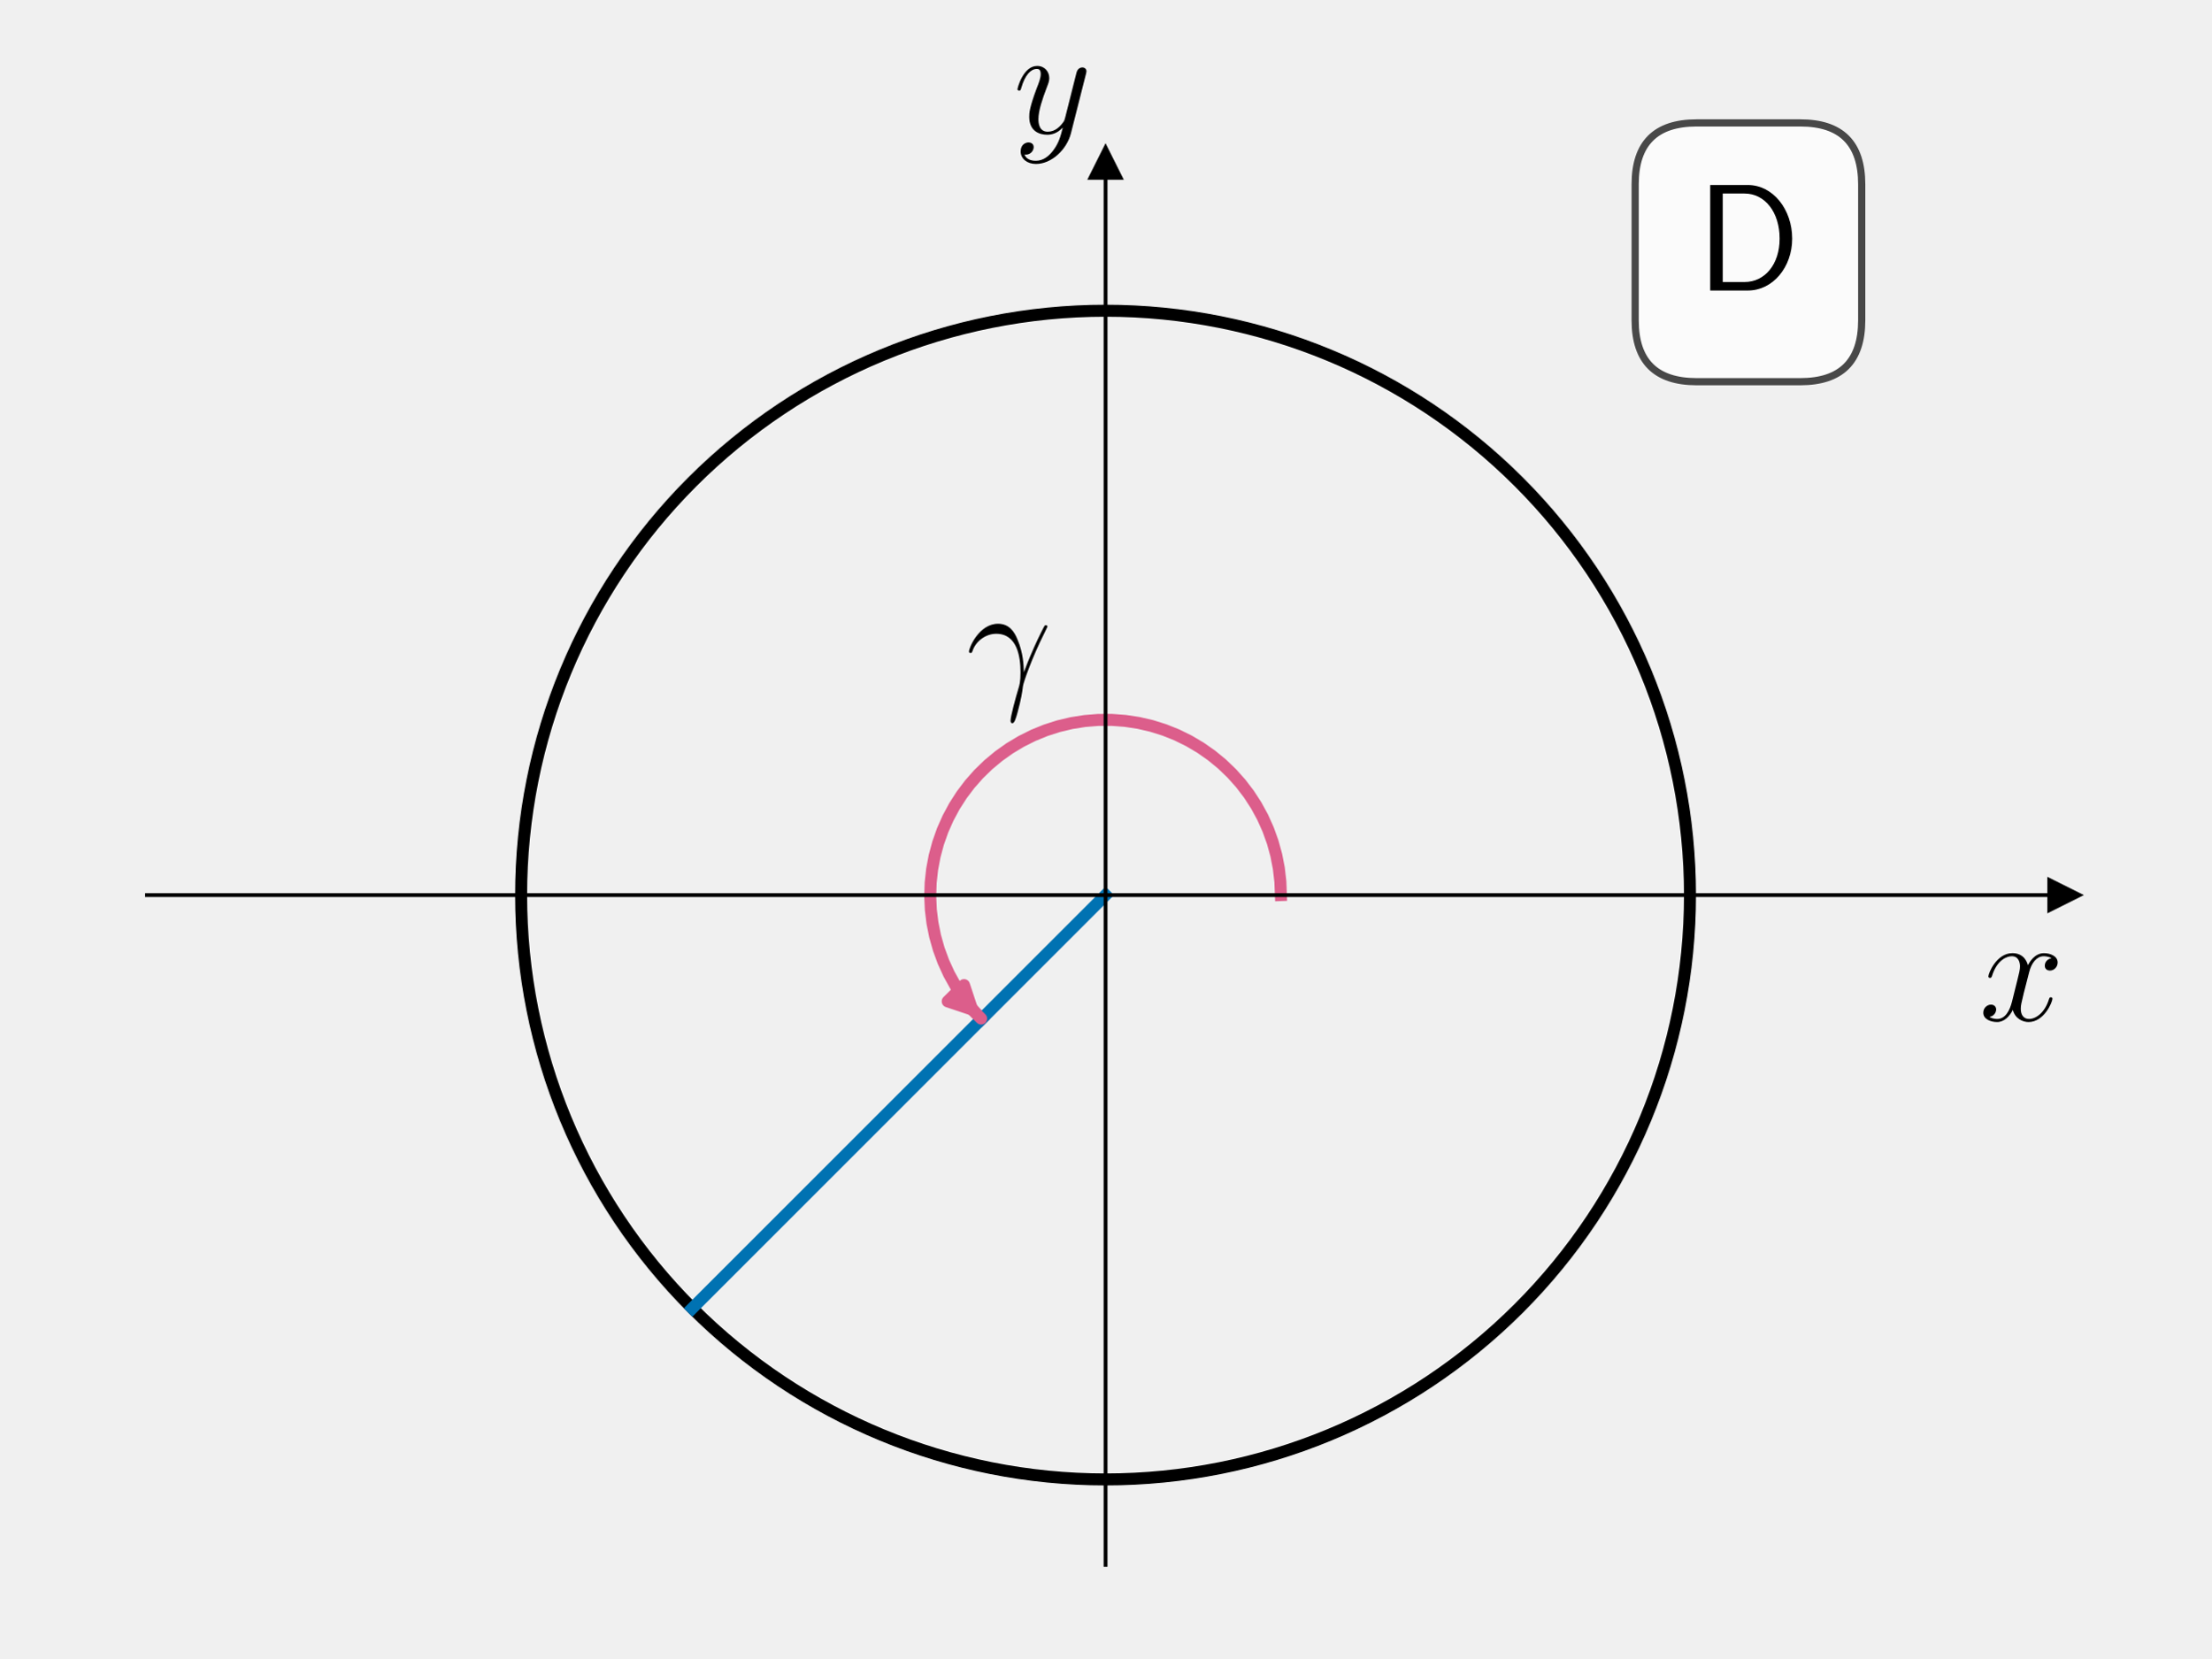
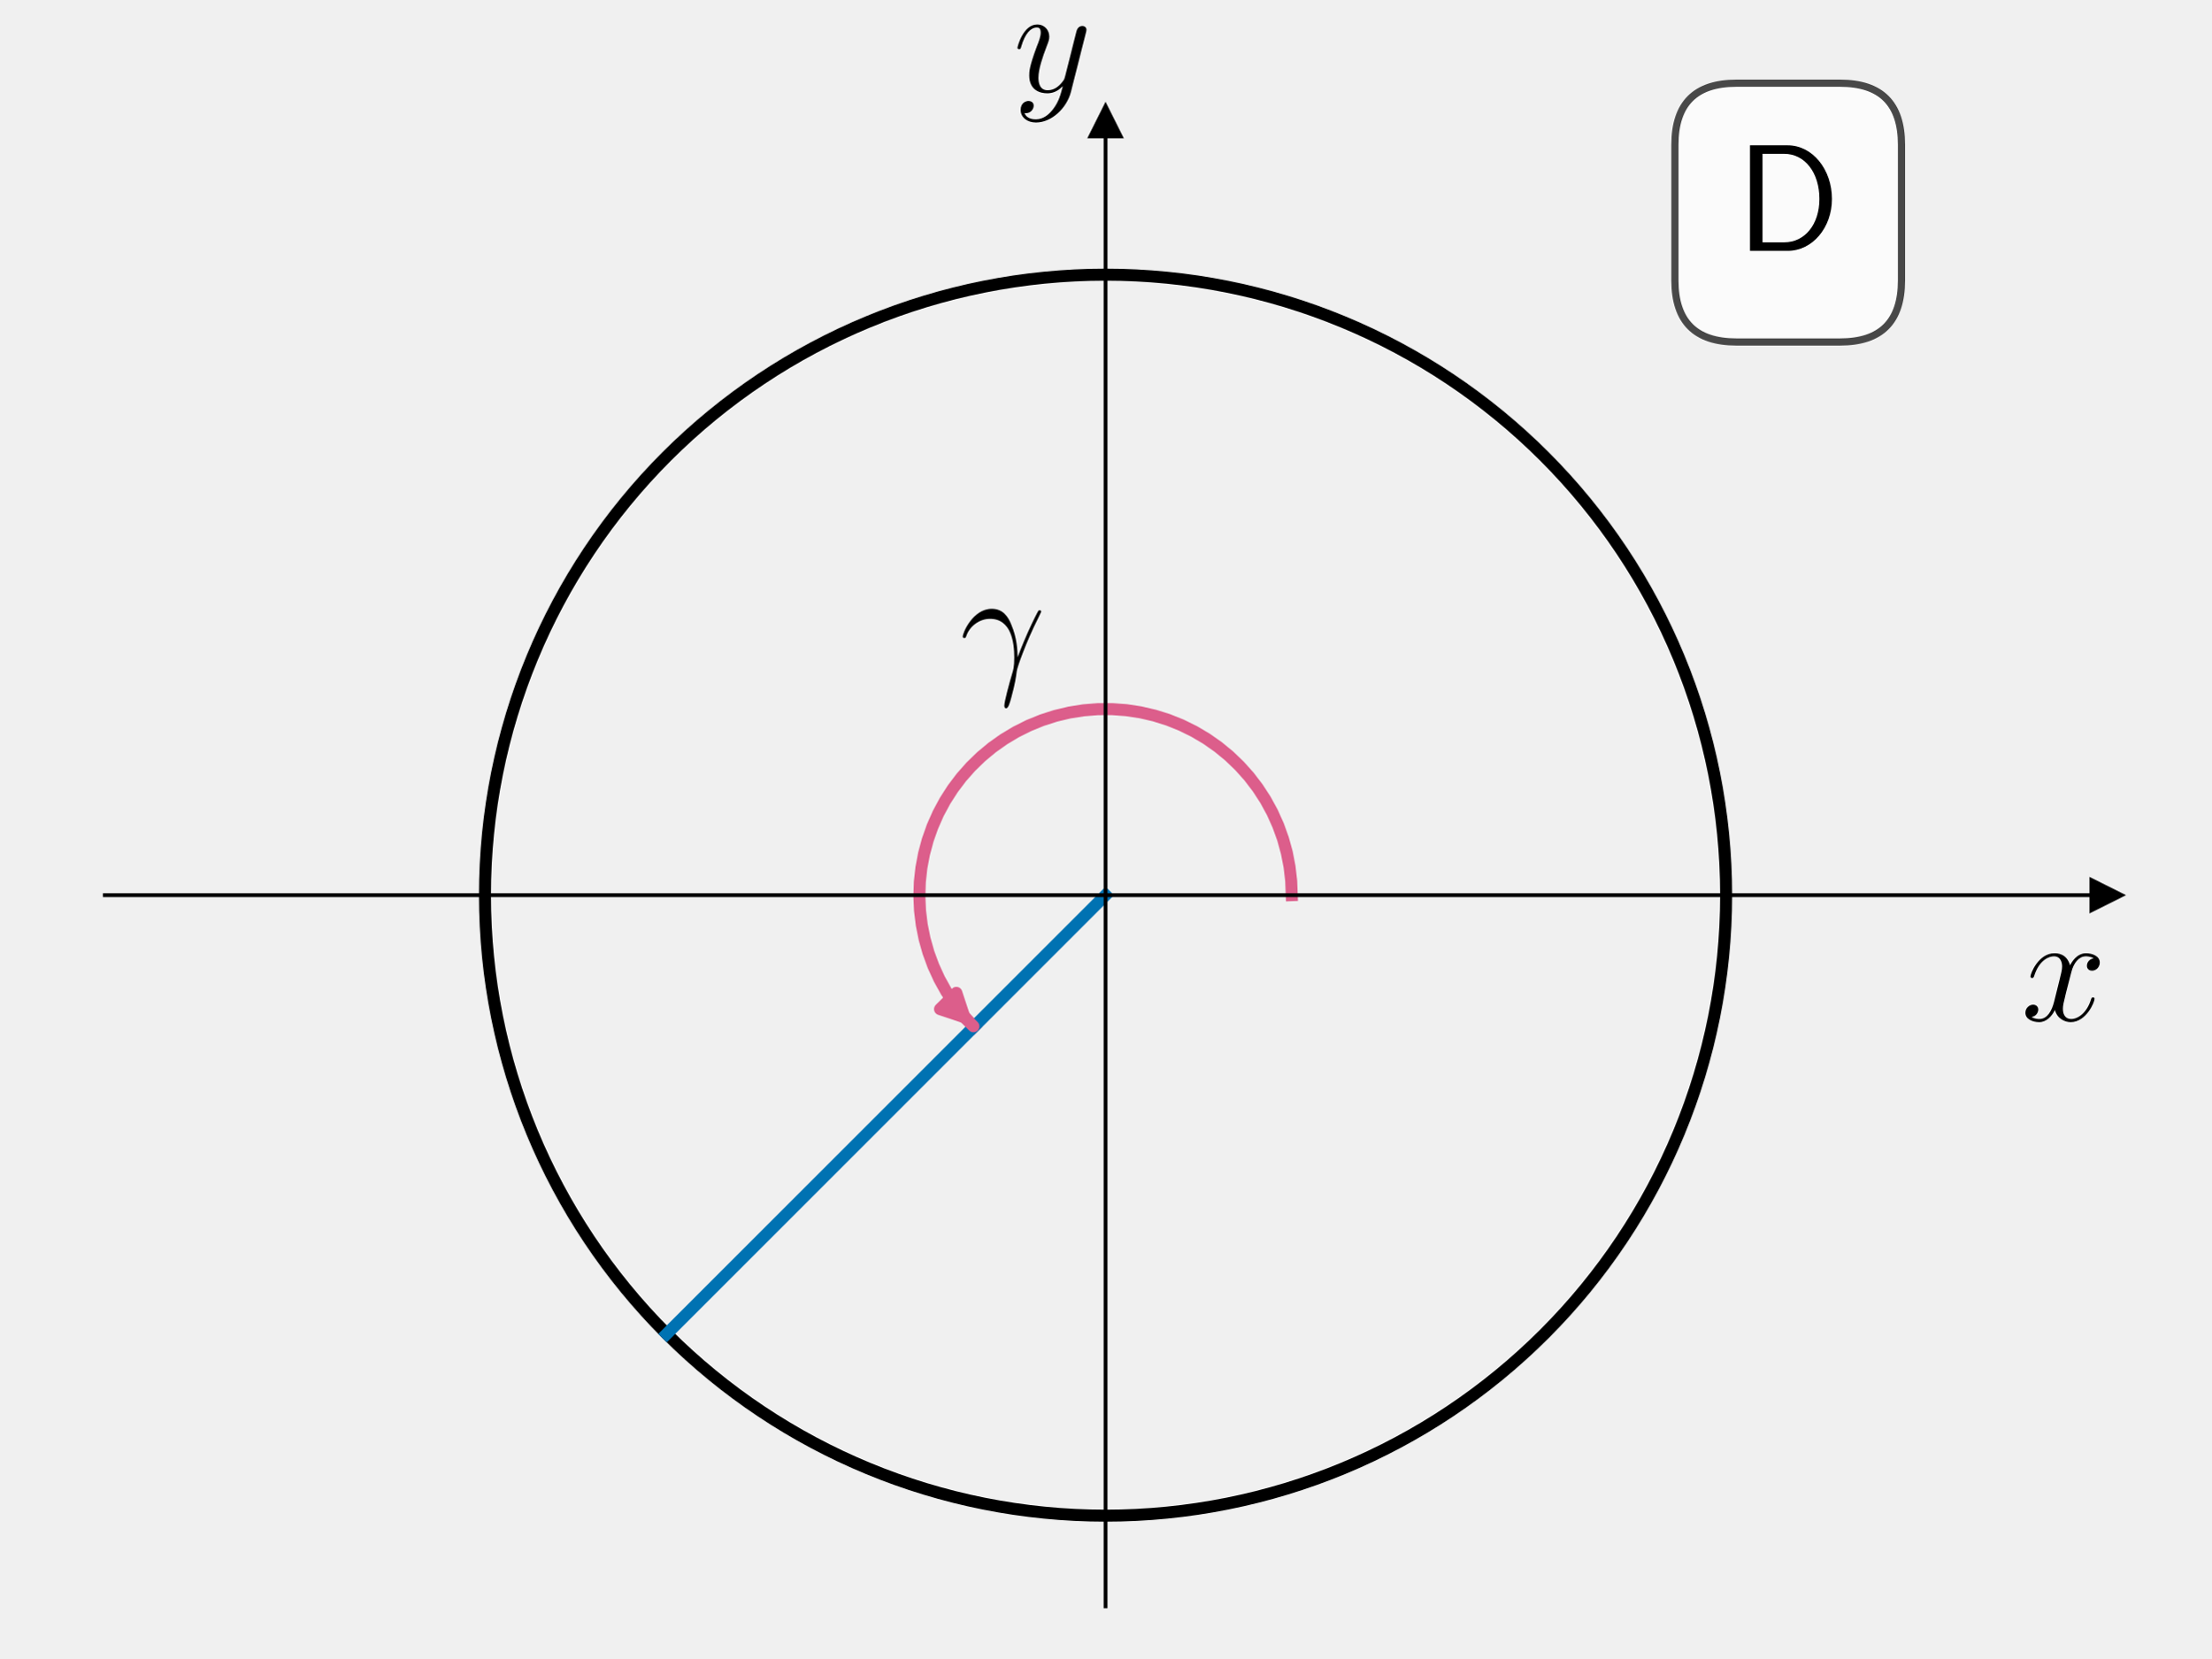
<svg xmlns="http://www.w3.org/2000/svg" xmlns:xlink="http://www.w3.org/1999/xlink" width="460.8pt" height="345.6pt" viewBox="0 0 460.8 345.6" version="1.1">
  <defs>
    <style type="text/css">*{stroke-linejoin: round; stroke-linecap: butt}</style>
  </defs>
  <g id="figure_1">
    <g id="patch_1">
      <path d="M 0 345.6  L 460.8 345.6  L 460.8 0  L 0 0  L 0 345.6  z " style="fill: none" />
    </g>
    <g id="axes_1">
      <g id="patch_2">
-         <path d="M 30.628 326.16  L 430.172 326.16  L 430.172 33.97  L 30.628 33.97  L 30.628 326.16  z " style="fill: none" />
+         <path d="M 21.849 334.8  L 438.951 334.8  L 438.951 25.33  L 21.849 25.33  L 21.849 334.8  z " style="fill: none" />
      </g>
      <g id="patch_3">
-         <path d="M 230.4 308.361  C 262.701 308.361 293.684 295.528 316.525 272.687  C 339.365 249.847 352.199 218.864 352.199 186.563  C 352.199 154.261 339.365 123.278 316.525 100.438  C 293.684 77.597 262.701 64.764 230.4 64.764  C 198.099 64.764 167.116 77.597 144.275 100.438  C 121.435 123.278 108.601 154.261 108.601 186.563  C 108.601 218.864 121.435 249.847 144.275 272.687  C 167.116 295.528 198.099 308.361 230.4 308.361  L 230.4 308.361  z " clip-path="url(#peb03355b80)" style="fill: none; stroke: #000000; stroke-width: 2.5; stroke-linejoin: miter" />
+         <path d="M 230.4 315.915  C 264.7 315.915 297.6 302.287 321.854 278.034  C 346.108 253.78 359.736 220.88 359.736 186.579  C 359.736 152.279 346.108 119.379 321.854 95.125  C 297.6 70.871 264.7 57.244 230.4 57.244  C 196.1 57.244 163.2 70.871 138.946 95.125  C 114.692 119.379 101.064 152.279 101.064 186.579  C 101.064 220.88 114.692 253.78 138.946 278.034  C 163.2 302.287 196.1 315.915 230.4 315.915  L 230.4 315.915  z " clip-path="url(#p20f200a15b)" style="fill: none; stroke: #000000; stroke-width: 2.5; stroke-linejoin: miter" />
      </g>
      <g id="matplotlib.axis_1">
        <g id="text_1">
-           <g transform="translate(412.4329 212.7017) scale(0.32 -0.32)">
+           <g transform="translate(421.2119 212.7185) scale(0.32 -0.32)">
            <defs>
              <path id="CMMI12-78" d="M 3034 2606  C 2829 2567 2752 2414 2752 2293  C 2752 2139 2874 2088 2963 2088  C 3155 2088 3290 2254 3290 2427  C 3290 2695 2982 2816 2714 2816  C 2323 2816 2106 2433 2048 2312  C 1901 2816 1504 2816 1389 2816  C 736 2816 390 1980 390 1839  C 390 1814 416 1782 461 1782  C 512 1782 525 1820 538 1846  C 755 2555 1184 2689 1370 2689  C 1658 2689 1715 2420 1715 2267  C 1715 2127 1677 1980 1600 1673  L 1382 798  C 1286 415 1101 64 762 64  C 730 64 570 64 435 147  C 666 192 717 383 717 460  C 717 588 621 664 499 664  C 346 664 179 530 179 326  C 179 57 480 -64 755 -64  C 1062 -64 1280 179 1414 441  C 1517 64 1837 -64 2074 -64  C 2726 -64 3072 773 3072 913  C 3072 945 3046 971 3008 971  C 2950 971 2944 939 2925 888  C 2752 326 2381 64 2093 64  C 1869 64 1747 230 1747 492  C 1747 632 1773 734 1875 1156  L 2099 2024  C 2195 2408 2413 2689 2707 2689  C 2720 2689 2899 2689 3034 2606  z " transform="scale(0.015625)" />
            </defs>
            <use xlink:href="#CMMI12-78" transform="scale(0.996264)" />
          </g>
        </g>
      </g>
      <g id="matplotlib.axis_2">
        <g id="text_2">
-           <g transform="translate(211.1795 27.76909) scale(0.32 -0.32)">
+           <g transform="translate(211.1795 19.12909) scale(0.32 -0.32)">
            <defs>
              <path id="CMMI12-79" d="M 1683 -700  C 1510 -939 1261 -1152 947 -1152  C 870 -1152 563 -1152 467 -889  C 486 -895 518 -895 531 -895  C 723 -895 851 -729 851 -582  C 851 -435 730 -384 634 -384  C 531 -384 307 -458 307 -759  C 307 -1071 582 -1286 947 -1286  C 1587 -1286 2234 -700 2413 6  L 3040 2485  C 3046 2517 3059 2556 3059 2594  C 3059 2689 2982 2753 2886 2753  C 2829 2753 2694 2727 2643 2535  L 2170 658  C 2138 543 2138 530 2086 460  C 1958 281 1747 64 1440 64  C 1082 64 1050 415 1050 588  C 1050 952 1222 1443 1395 1903  C 1466 2088 1504 2178 1504 2305  C 1504 2574 1312 2816 998 2816  C 410 2816 173 1890 173 1839  C 173 1814 198 1782 243 1782  C 301 1782 307 1807 333 1897  C 486 2433 730 2689 979 2689  C 1037 2689 1146 2689 1146 2478  C 1146 2312 1075 2127 979 1884  C 666 1047 666 837 666 683  C 666 77 1101 -64 1421 -64  C 1606 -64 1837 -6 2061 230  L 2067 224  C 1971 -147 1907 -392 1683 -700  z " transform="scale(0.015625)" />
            </defs>
            <use xlink:href="#CMMI12-79" transform="scale(0.996264)" />
          </g>
        </g>
      </g>
      <g id="line2d_1">
        <defs>
-           <path id="m527a29384c" d="M 3 0  L -3 -3  L -3 3  z " style="stroke: #000000; stroke-linejoin: miter" />
+           <path id="m261279c541" d="M 3 0  L -3 -3  L -3 3  z " style="stroke: #000000; stroke-linejoin: miter" />
        </defs>
        <g>
-           <use xlink:href="#m527a29384c" x="430.172" y="186.563" style="stroke: #000000; stroke-linejoin: miter" />
+           <use xlink:href="#m261279c541" x="438.951" y="186.579" style="stroke: #000000; stroke-linejoin: miter" />
        </g>
      </g>
      <g id="line2d_2">
        <defs>
-           <path id="m7d9872dbc5" d="M 0 -3  L -3 3  L 3 3  z " style="stroke: #000000; stroke-linejoin: miter" />
+           <path id="m26addf47d0" d="M 0 -3  L -3 3  L 3 3  z " style="stroke: #000000; stroke-linejoin: miter" />
        </defs>
        <g>
-           <use xlink:href="#m7d9872dbc5" x="230.4" y="33.97" style="stroke: #000000; stroke-linejoin: miter" />
+           <use xlink:href="#m26addf47d0" x="230.4" y="25.33" style="stroke: #000000; stroke-linejoin: miter" />
        </g>
      </g>
      <g id="line2d_3">
-         <path d="M 266.94 186.563  L 266.832 183.76  L 266.51 180.974  L 265.975 178.221  L 265.23 175.517  L 264.28 172.878  L 263.131 170.32  L 261.789 167.857  L 260.262 165.505  L 258.559 163.276  L 256.69 161.185  L 254.666 159.244  L 252.499 157.463  L 250.202 155.854  L 247.788 154.426  L 245.272 153.187  L 242.669 152.144  L 239.993 151.305  L 237.26 150.673  L 234.487 150.252  L 231.69 150.046  L 228.886 150.054  L 226.09 150.278  L 223.32 150.715  L 220.591 151.364  L 217.92 152.22  L 215.323 153.278  L 212.815 154.533  L 210.41 155.976  L 208.123 157.599  L 205.967 159.393  L 203.955 161.347  L 202.099 163.45  L 200.41 165.689  L 198.897 168.05  L 197.57 170.521  L 196.436 173.086  L 195.503 175.731  L 194.775 178.44  L 194.257 181.196  L 193.952 183.984  L 193.861 186.787  L 193.986 189.589  L 194.325 192.373  L 194.877 195.123  L 195.638 197.822  L 196.604 200.455  L 197.769 203.006  L 199.127 205.46  L 200.668 207.803  L 202.385 210.021  L 204.267 212.101  L 204.563 212.4  L 204.563 212.4  " clip-path="url(#peb03355b80)" style="fill: none; stroke: #dc5e8b; stroke-width: 2.5; stroke-linecap: square" />
+         <path d="M 269.201 186.579  L 269.086 183.603  L 268.744 180.645  L 268.176 177.721  L 267.385 174.85  L 266.377 172.048  L 265.156 169.331  L 263.731 166.716  L 262.109 164.219  L 260.301 161.852  L 258.316 159.632  L 256.167 157.57  L 253.866 155.679  L 251.427 153.97  L 248.864 152.454  L 246.193 151.138  L 243.428 150.031  L 240.586 149.14  L 237.685 148.469  L 234.74 148.022  L 231.77 147.803  L 228.792 147.812  L 225.823 148.049  L 222.881 148.514  L 219.984 149.203  L 217.148 150.112  L 214.39 151.236  L 211.726 152.568  L 209.173 154.1  L 206.744 155.824  L 204.455 157.729  L 202.319 159.804  L 200.348 162.036  L 198.554 164.414  L 196.948 166.922  L 195.538 169.545  L 194.335 172.269  L 193.343 175.078  L 192.57 177.954  L 192.02 180.881  L 191.696 183.841  L 191.6 186.818  L 191.733 189.793  L 192.093 192.749  L 192.679 195.669  L 193.487 198.535  L 194.513 201.331  L 195.75 204.04  L 197.192 206.647  L 198.828 209.134  L 200.651 211.49  L 202.65 213.698  L 202.964 214.016  L 202.964 214.016  " clip-path="url(#p20f200a15b)" style="fill: none; stroke: #dc5e8b; stroke-width: 2.5; stroke-linecap: square" />
      </g>
      <g id="line2d_4">
-         <path d="M 230.4 186.563  L 144.275 272.687  " clip-path="url(#peb03355b80)" style="fill: none; stroke: #0072b2; stroke-width: 2.5; stroke-linecap: square" />
+         <path d="M 230.4 186.579  L 138.946 278.034  " clip-path="url(#p20f200a15b)" style="fill: none; stroke: #0072b2; stroke-width: 2.5; stroke-linecap: square" />
      </g>
      <g id="patch_4">
-         <path d="M 230.4 326.16  L 230.4 33.97  " style="fill: none; stroke: #000000; stroke-width: 0.8; stroke-linejoin: miter; stroke-linecap: square" />
+         <path d="M 230.4 334.8  L 230.4 25.33  " style="fill: none; stroke: #000000; stroke-width: 0.8; stroke-linejoin: miter; stroke-linecap: square" />
      </g>
      <g id="patch_5">
-         <path d="M 430.172 326.16  L 430.172 33.97  " style="fill: none" />
+         <path d="M 438.951 334.8  L 438.951 25.33  " style="fill: none" />
      </g>
      <g id="patch_6">
-         <path d="M 30.628 186.563  L 430.172 186.563  " style="fill: none; stroke: #000000; stroke-width: 0.8; stroke-linejoin: miter; stroke-linecap: square" />
+         <path d="M 21.849 186.579  L 438.951 186.579  " style="fill: none; stroke: #000000; stroke-width: 0.8; stroke-linejoin: miter; stroke-linecap: square" />
      </g>
      <g id="patch_7">
-         <path d="M 30.628 33.97  L 430.172 33.97  " style="fill: none" />
+         <path d="M 21.849 25.33  L 438.951 25.33  " style="fill: none" />
      </g>
      <g id="patch_8">
-         <path d="M 204.464 212.301  Q 204.513 212.35 202.59 210.42  " style="fill: none; stroke: #dc5e8b; stroke-width: 2.5; stroke-linecap: round" />
-         <path d="M 200.903 205.325  L 202.59 210.42  L 197.502 208.713  z " style="fill: #dc5e8b; stroke: #dc5e8b; stroke-width: 2.5; stroke-linecap: round" />
+         <path d="M 202.859 213.91  Q 202.911 213.963 200.991 212.035  " style="fill: none; stroke: #dc5e8b; stroke-width: 2.5; stroke-linecap: round" />
+         <path d="M 199.304 206.941  L 200.991 212.035  L 195.903 210.329  z " style="fill: #dc5e8b; stroke: #dc5e8b; stroke-width: 2.5; stroke-linecap: round" />
      </g>
      <g id="text_3">
-         <g transform="translate(201.3295 143.8944) scale(0.32 -0.32)">
+         <g transform="translate(200.0315 140.7776) scale(0.32 -0.32)">
          <defs>
            <path id="CMMI12-d" d="M 2419 760  C 2406 1071 2394 1561 2150 2133  C 2022 2452 1805 2788 1338 2788  C 550 2788 122 1790 122 1625  C 122 1567 166 1567 186 1567  C 243 1567 243 1580 275 1663  C 410 2057 819 2368 1261 2368  C 2150 2368 2278 1383 2278 754  C 2278 352 2234 220 2195 92  C 2074 -302 1862 -1090 1862 -1268  C 1862 -1319 1882 -1376 1933 -1376  C 2029 -1376 2086 -1166 2157 -912  C 2310 -353 2349 -73 2381 181  C 2400 334 2765 1384 3270 2382  C 3315 2483 3405 2655 3405 2674  C 3405 2680 3398 2725 3341 2725  C 3328 2725 3296 2725 3283 2699  C 3270 2687 3046 2254 2854 1822  C 2758 1606 2630 1320 2419 760  z " transform="scale(0.015625)" />
          </defs>
          <use xlink:href="#CMMI12-d" transform="scale(0.996264)" />
        </g>
      </g>
      <g id="text_4">
        <g id="patch_9">
-           <path d="M 353.572 79.554  L 375.185 79.554  Q 387.985 79.554 387.985 66.754  L 387.985 38.414  Q 387.985 25.614 375.185 25.614  L 353.572 25.614  Q 340.772 25.614 340.772 38.414  L 340.772 66.754  Q 340.772 79.554 353.572 79.554  z " style="fill: #ffffff; opacity: 0.7; stroke: #000000; stroke-width: 1.5; stroke-linejoin: miter" />
+           <path d="M 361.862 71.28  L 383.476 71.28  Q 396.276 71.28 396.276 58.48  L 396.276 30.14  Q 396.276 17.34 383.476 17.34  L 361.862 17.34  Q 349.062 17.34 349.062 30.14  L 349.062 58.48  Q 349.062 71.28 361.862 71.28  z " style="fill: #ffffff; opacity: 0.7; stroke: #000000; stroke-width: 1.5; stroke-linejoin: miter" />
        </g>
-         <g transform="translate(353.5716 60.55315) scale(0.32 -0.32)">
+         <g transform="translate(361.8625 52.2791) scale(0.32 -0.32)">
          <defs>
            <path id="CMSS17-44" d="M 570 4416  L 570 0  L 2144 0  C 3194 0 4000 980 4000 2170  C 4000 3398 3194 4416 2144 4416  L 570 4416  z M 1094 357  L 1094 4059  L 2003 4059  C 2861 4059 3475 3277 3475 2170  C 3475 1107 2867 357 2003 357  L 1094 357  z " transform="scale(0.015625)" />
          </defs>
          <use xlink:href="#CMSS17-44" transform="scale(0.996264)" />
        </g>
      </g>
    </g>
  </g>
  <defs>
-     <clipPath id="peb03355b80">
-       <rect x="30.628" y="33.97" width="399.544" height="292.19" />
+     <clipPath id="p20f200a15b">
+       <rect x="21.849" y="25.33" width="417.102" height="309.47" />
    </clipPath>
  </defs>
</svg>
